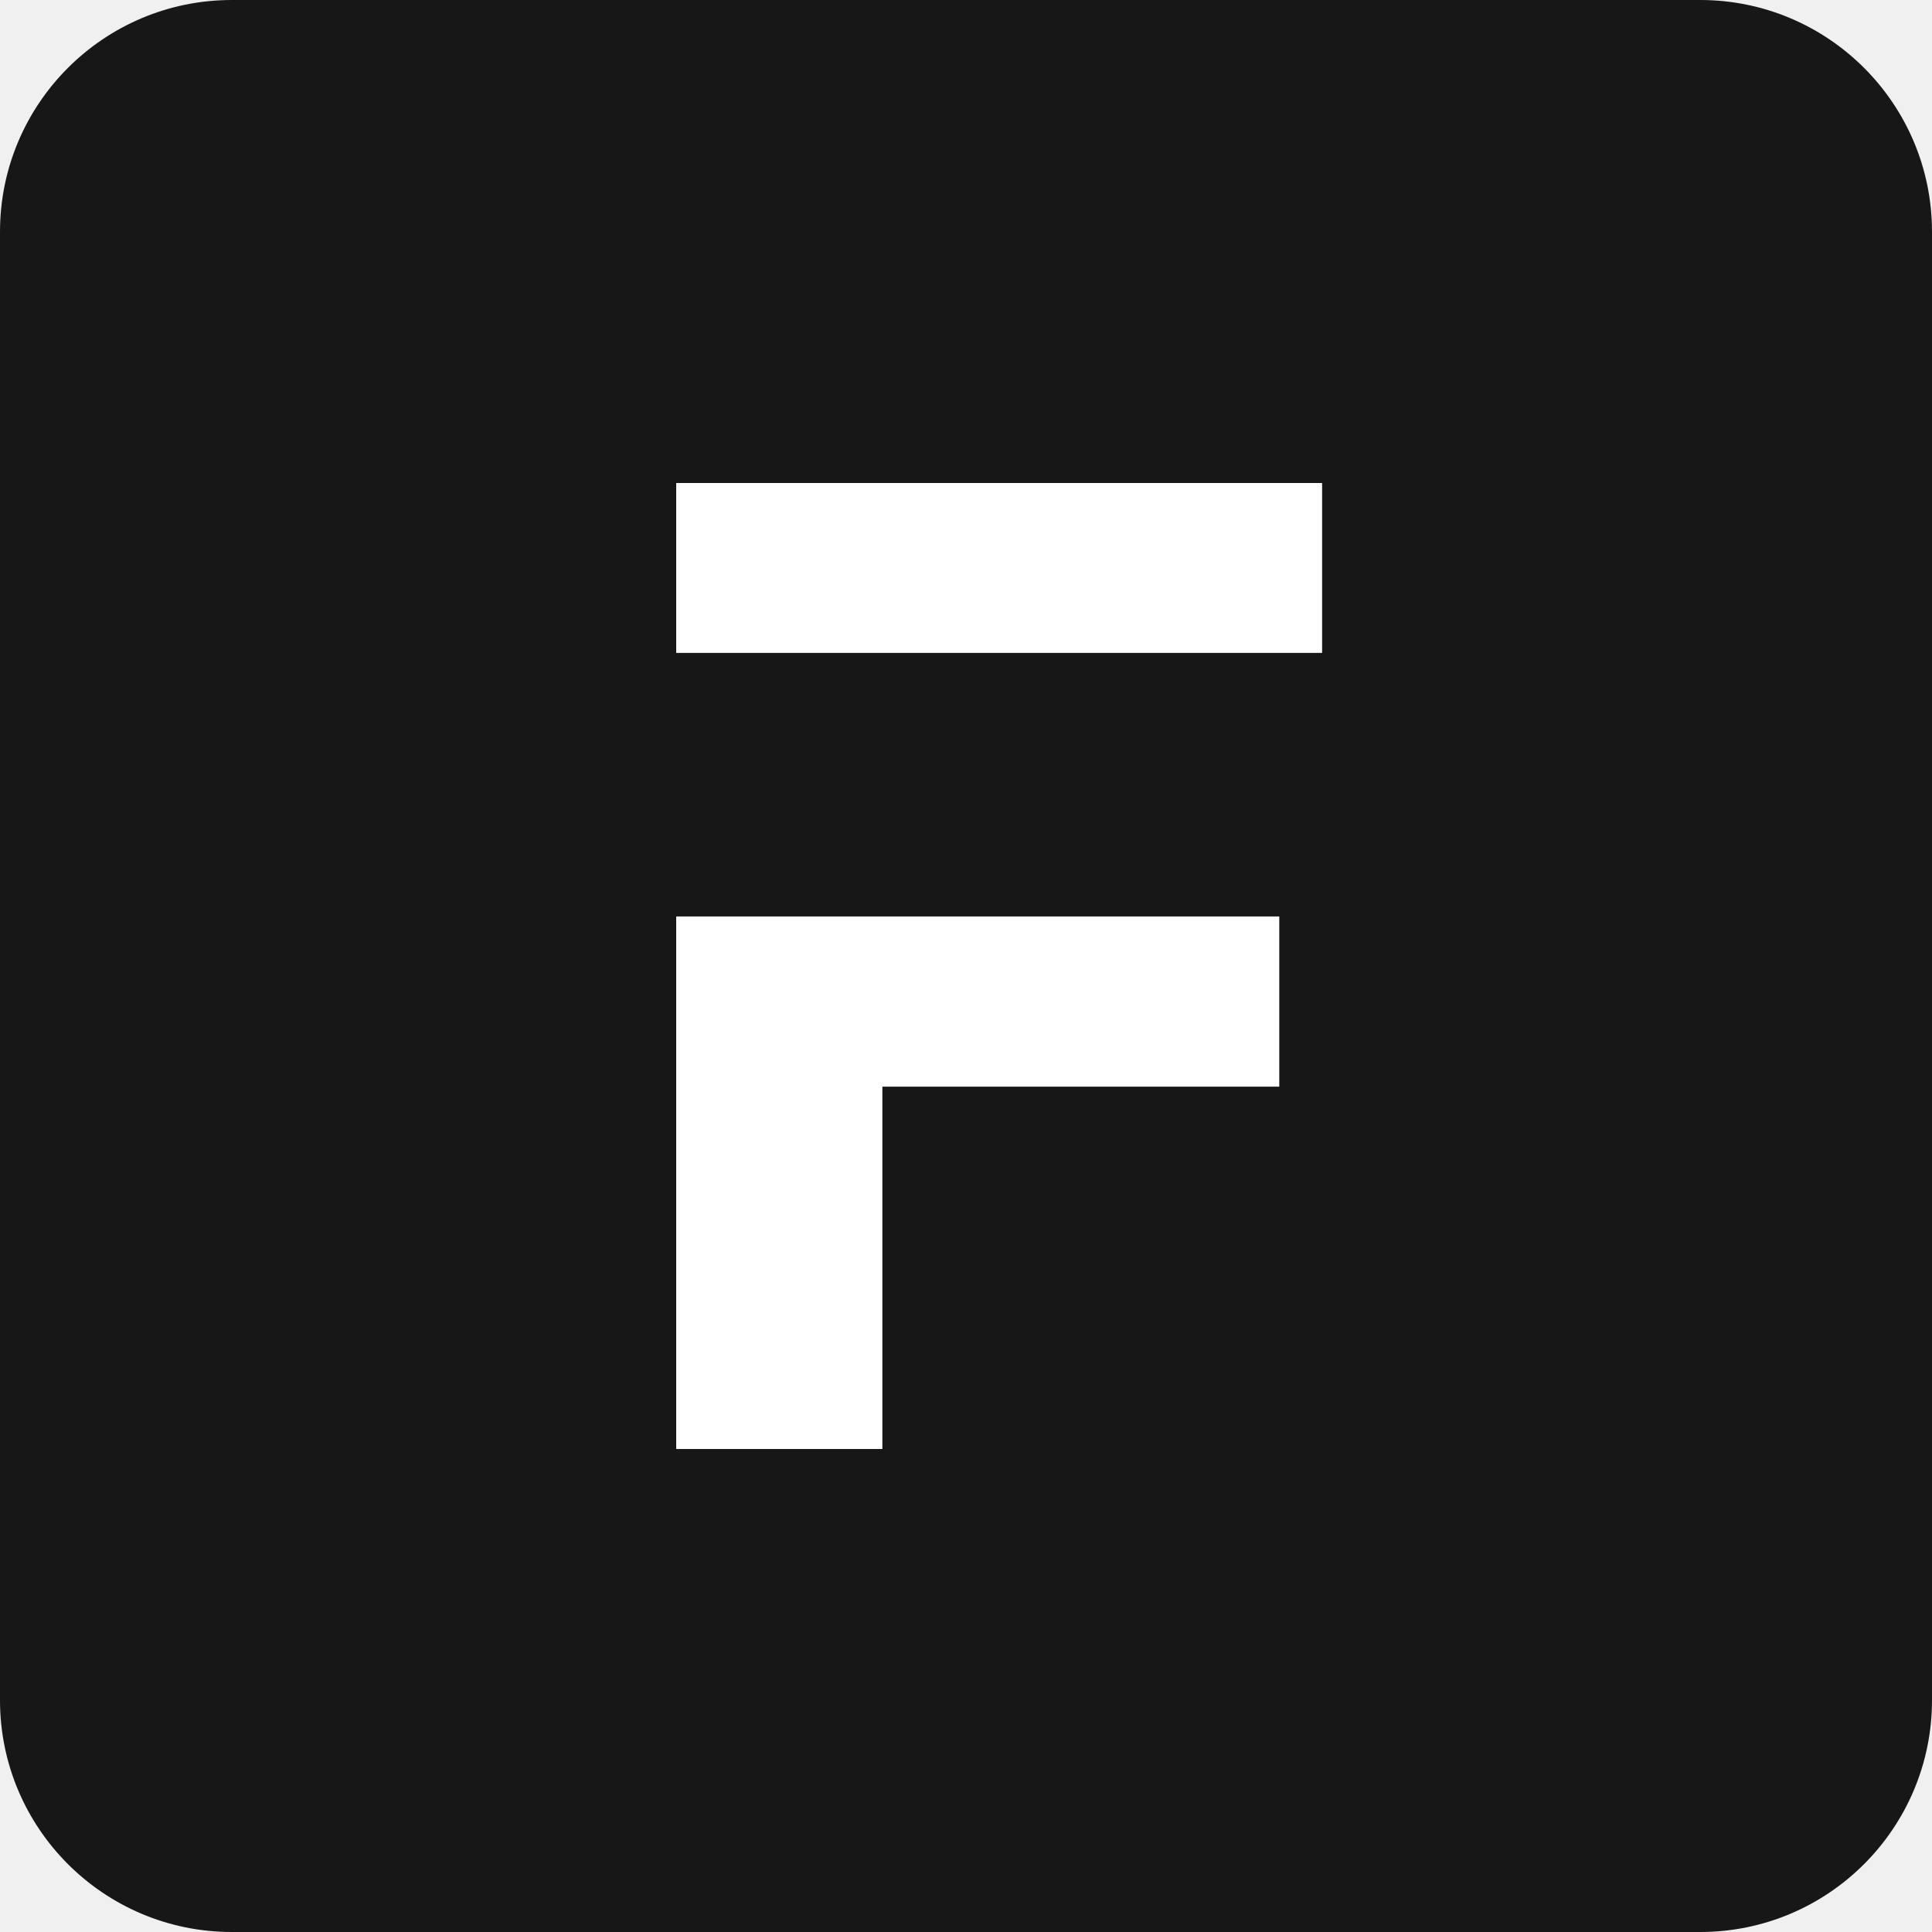
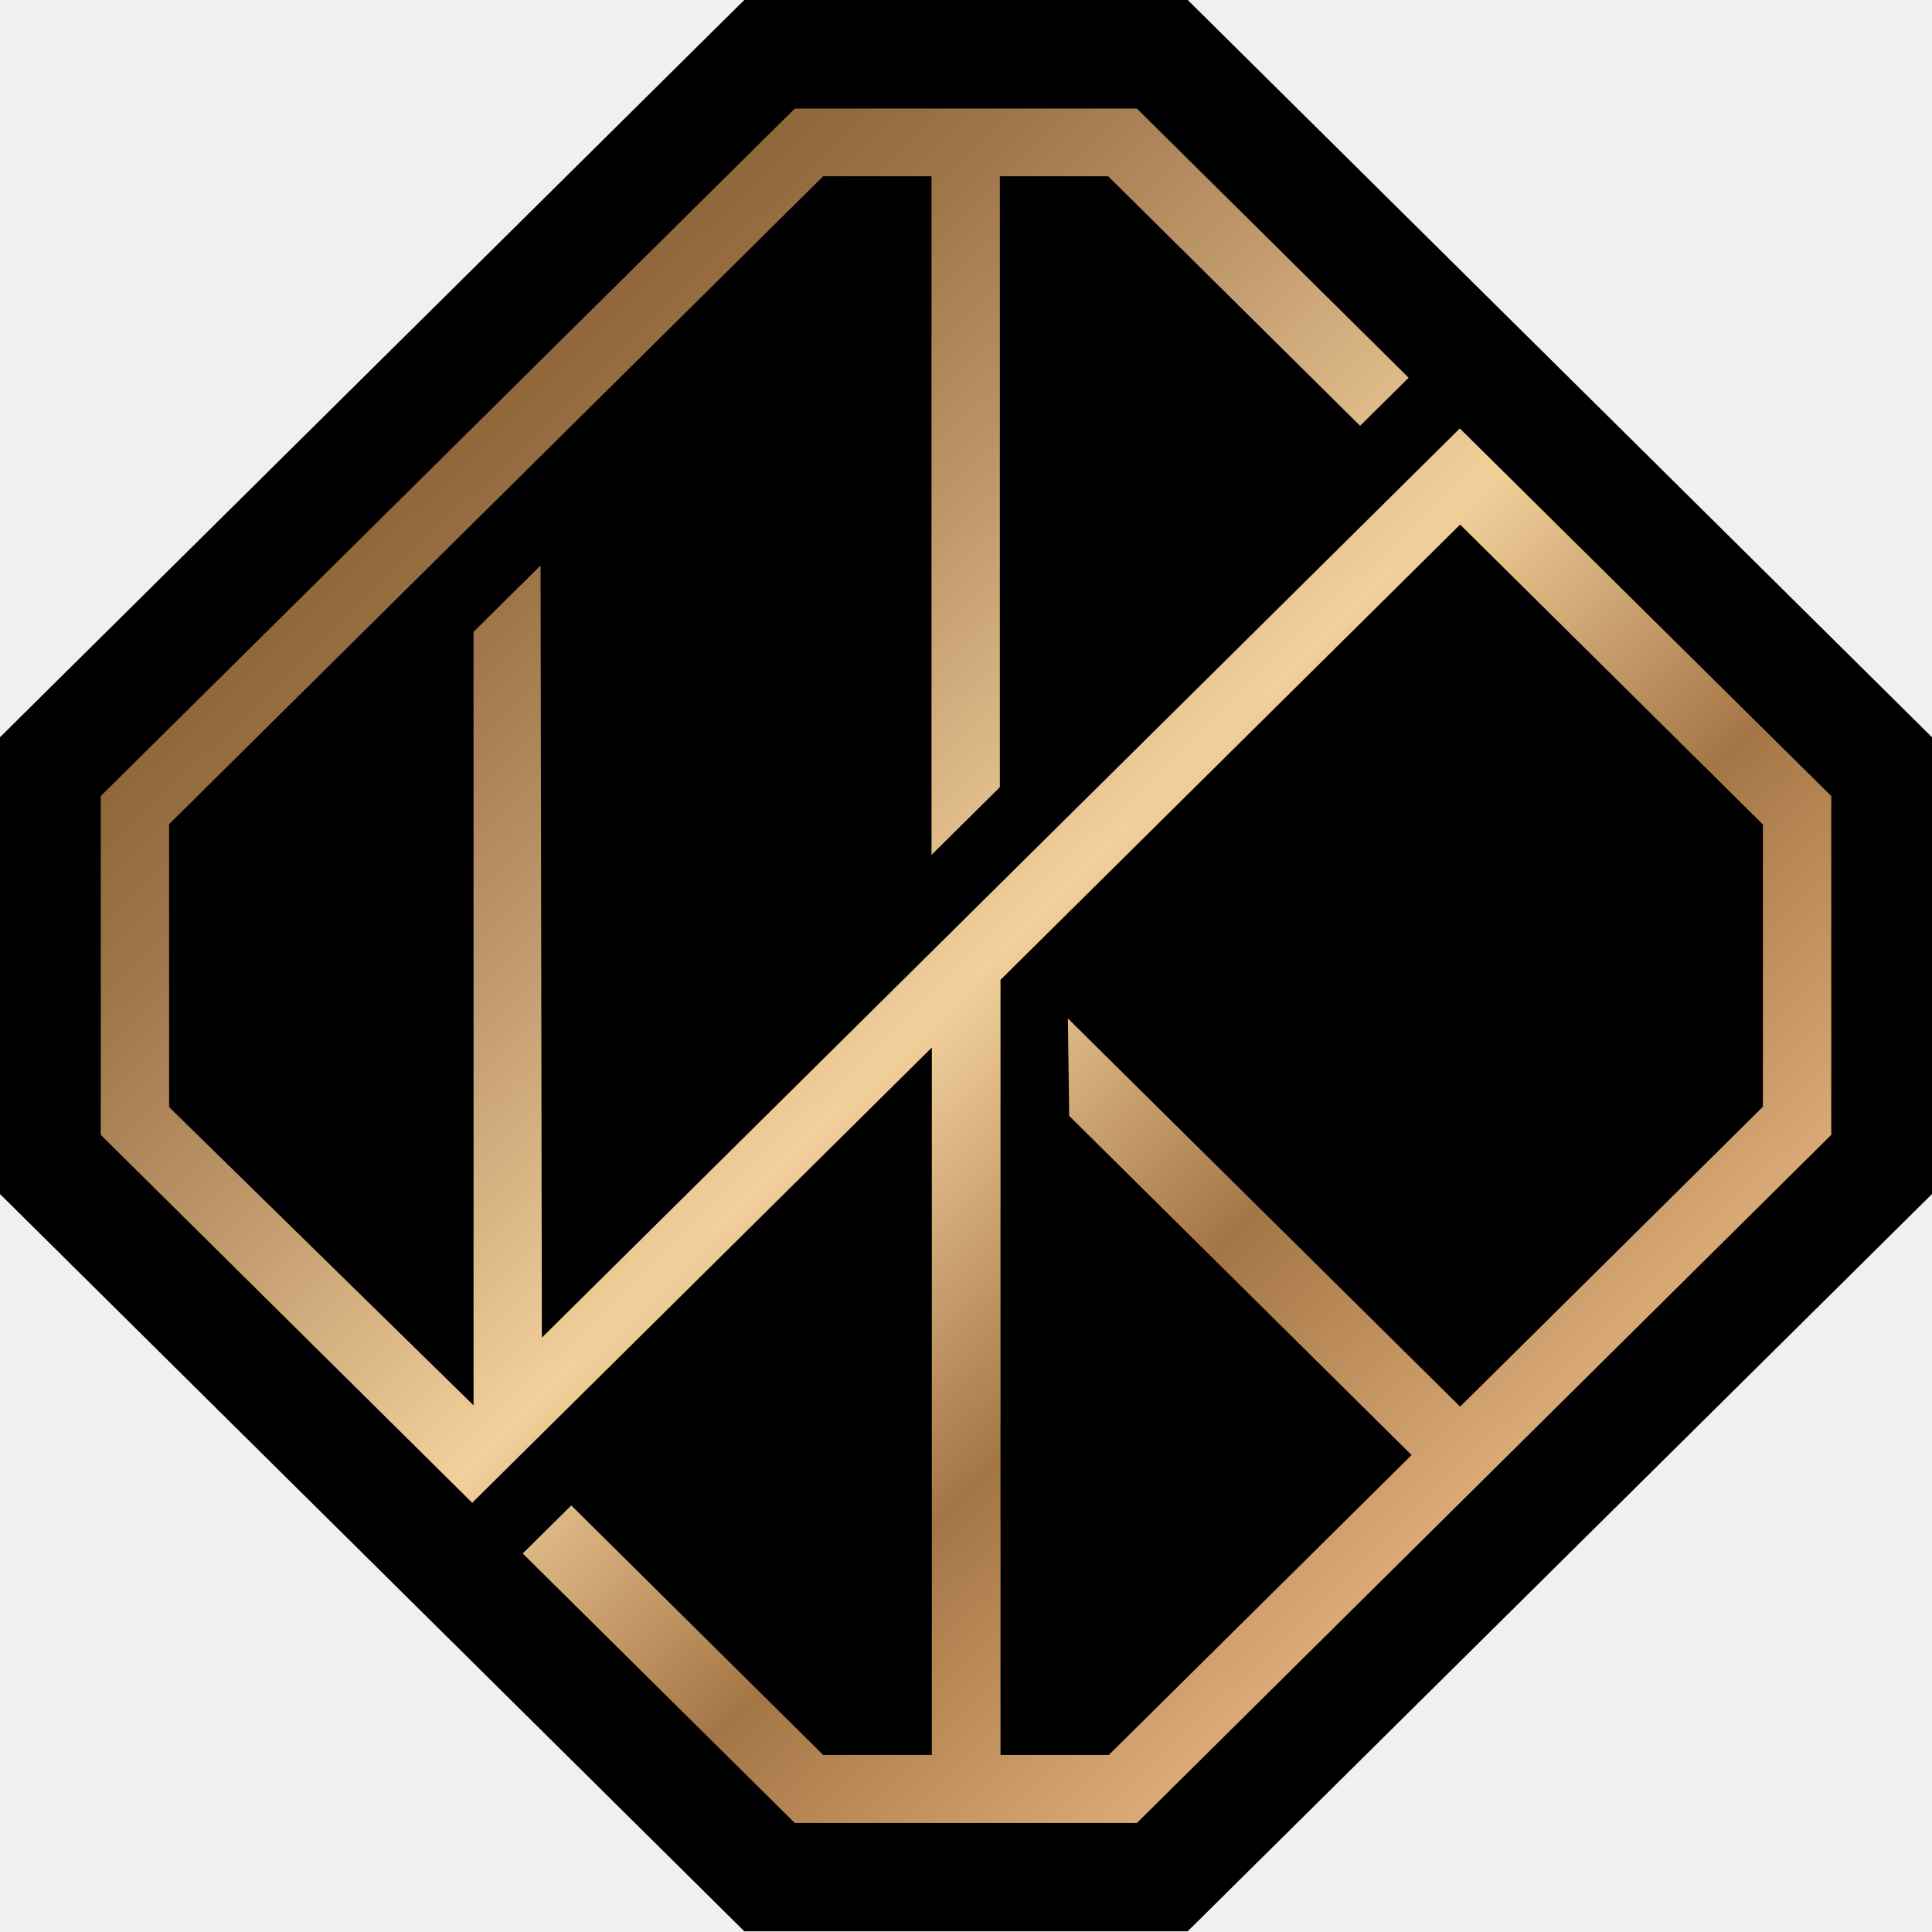
- <svg xmlns="http://www.w3.org/2000/svg" width="100" height="100" viewBox="0 0 100 100" fill="none">
-   <path d="M0 12C0 5.373 5.373 0 12 0H88C94.627 0 100 5.373 100 12V88C100 94.627 94.627 100 88 100H12C5.373 100 0 94.627 0 88V12Z" fill="#171717" />
-   <path d="M68.432 25H35V33.794H68.432V25Z" fill="white" />
-   <path d="M35 47.436V75H45.671V56.245H66.215V47.436H35Z" fill="white" />
+ <svg xmlns="http://www.w3.org/2000/svg" xml:space="preserve" viewBox="0 0 400 400">
+   <path d="M154.095 399.848-1.838 245.394v-90.939L154.095 0h91.809l155.933 154.455v90.939L245.905 399.848h-91.81z" />
+   <linearGradient id="a" x1="96.803" x2="307.106" y1="306.441" y2="89.764" gradientTransform="matrix(1 0 0 -1 0 400)" gradientUnits="userSpaceOnUse">
+     <stop offset="0" style="stop-color:#91673c" />
+     <stop offset=".099" style="stop-color:#9f764a" />
+     <stop offset=".25" style="stop-color:#bb9468" />
+     <stop offset=".5" style="stop-color:#f2d09b" />
+     <stop offset=".75" style="stop-color:#a57645" />
+     <stop offset="1" style="stop-color:#dbac78" />
+   </linearGradient>
+   <path fill="url(#a)" d="M302.236 88.7 112.191 276.944l-.273-159.872-13.877 13.746v160.141l-63.029-61.754v-58.572l135.424-134.14h22.423v140.506l14.151-14.017V36.493h22.423l52.161 51.665 10.049-9.954-56.263-55.728h-70.823L20.86 164.81v70.151l76.907 76.177 95.159-94.256v146.464h-22.491l-52.16-51.665-10.049 9.953 56.33 55.798h70.823l143.765-142.47V164.81L302.236 88.7zm62.756 140.438-62.688 62.094-81.212-80.376.273 20.178 70.89 70.219-62.687 62.093h-22.423V202.865l95.158-94.257 62.688 62.093v58.437z" />
</svg>
